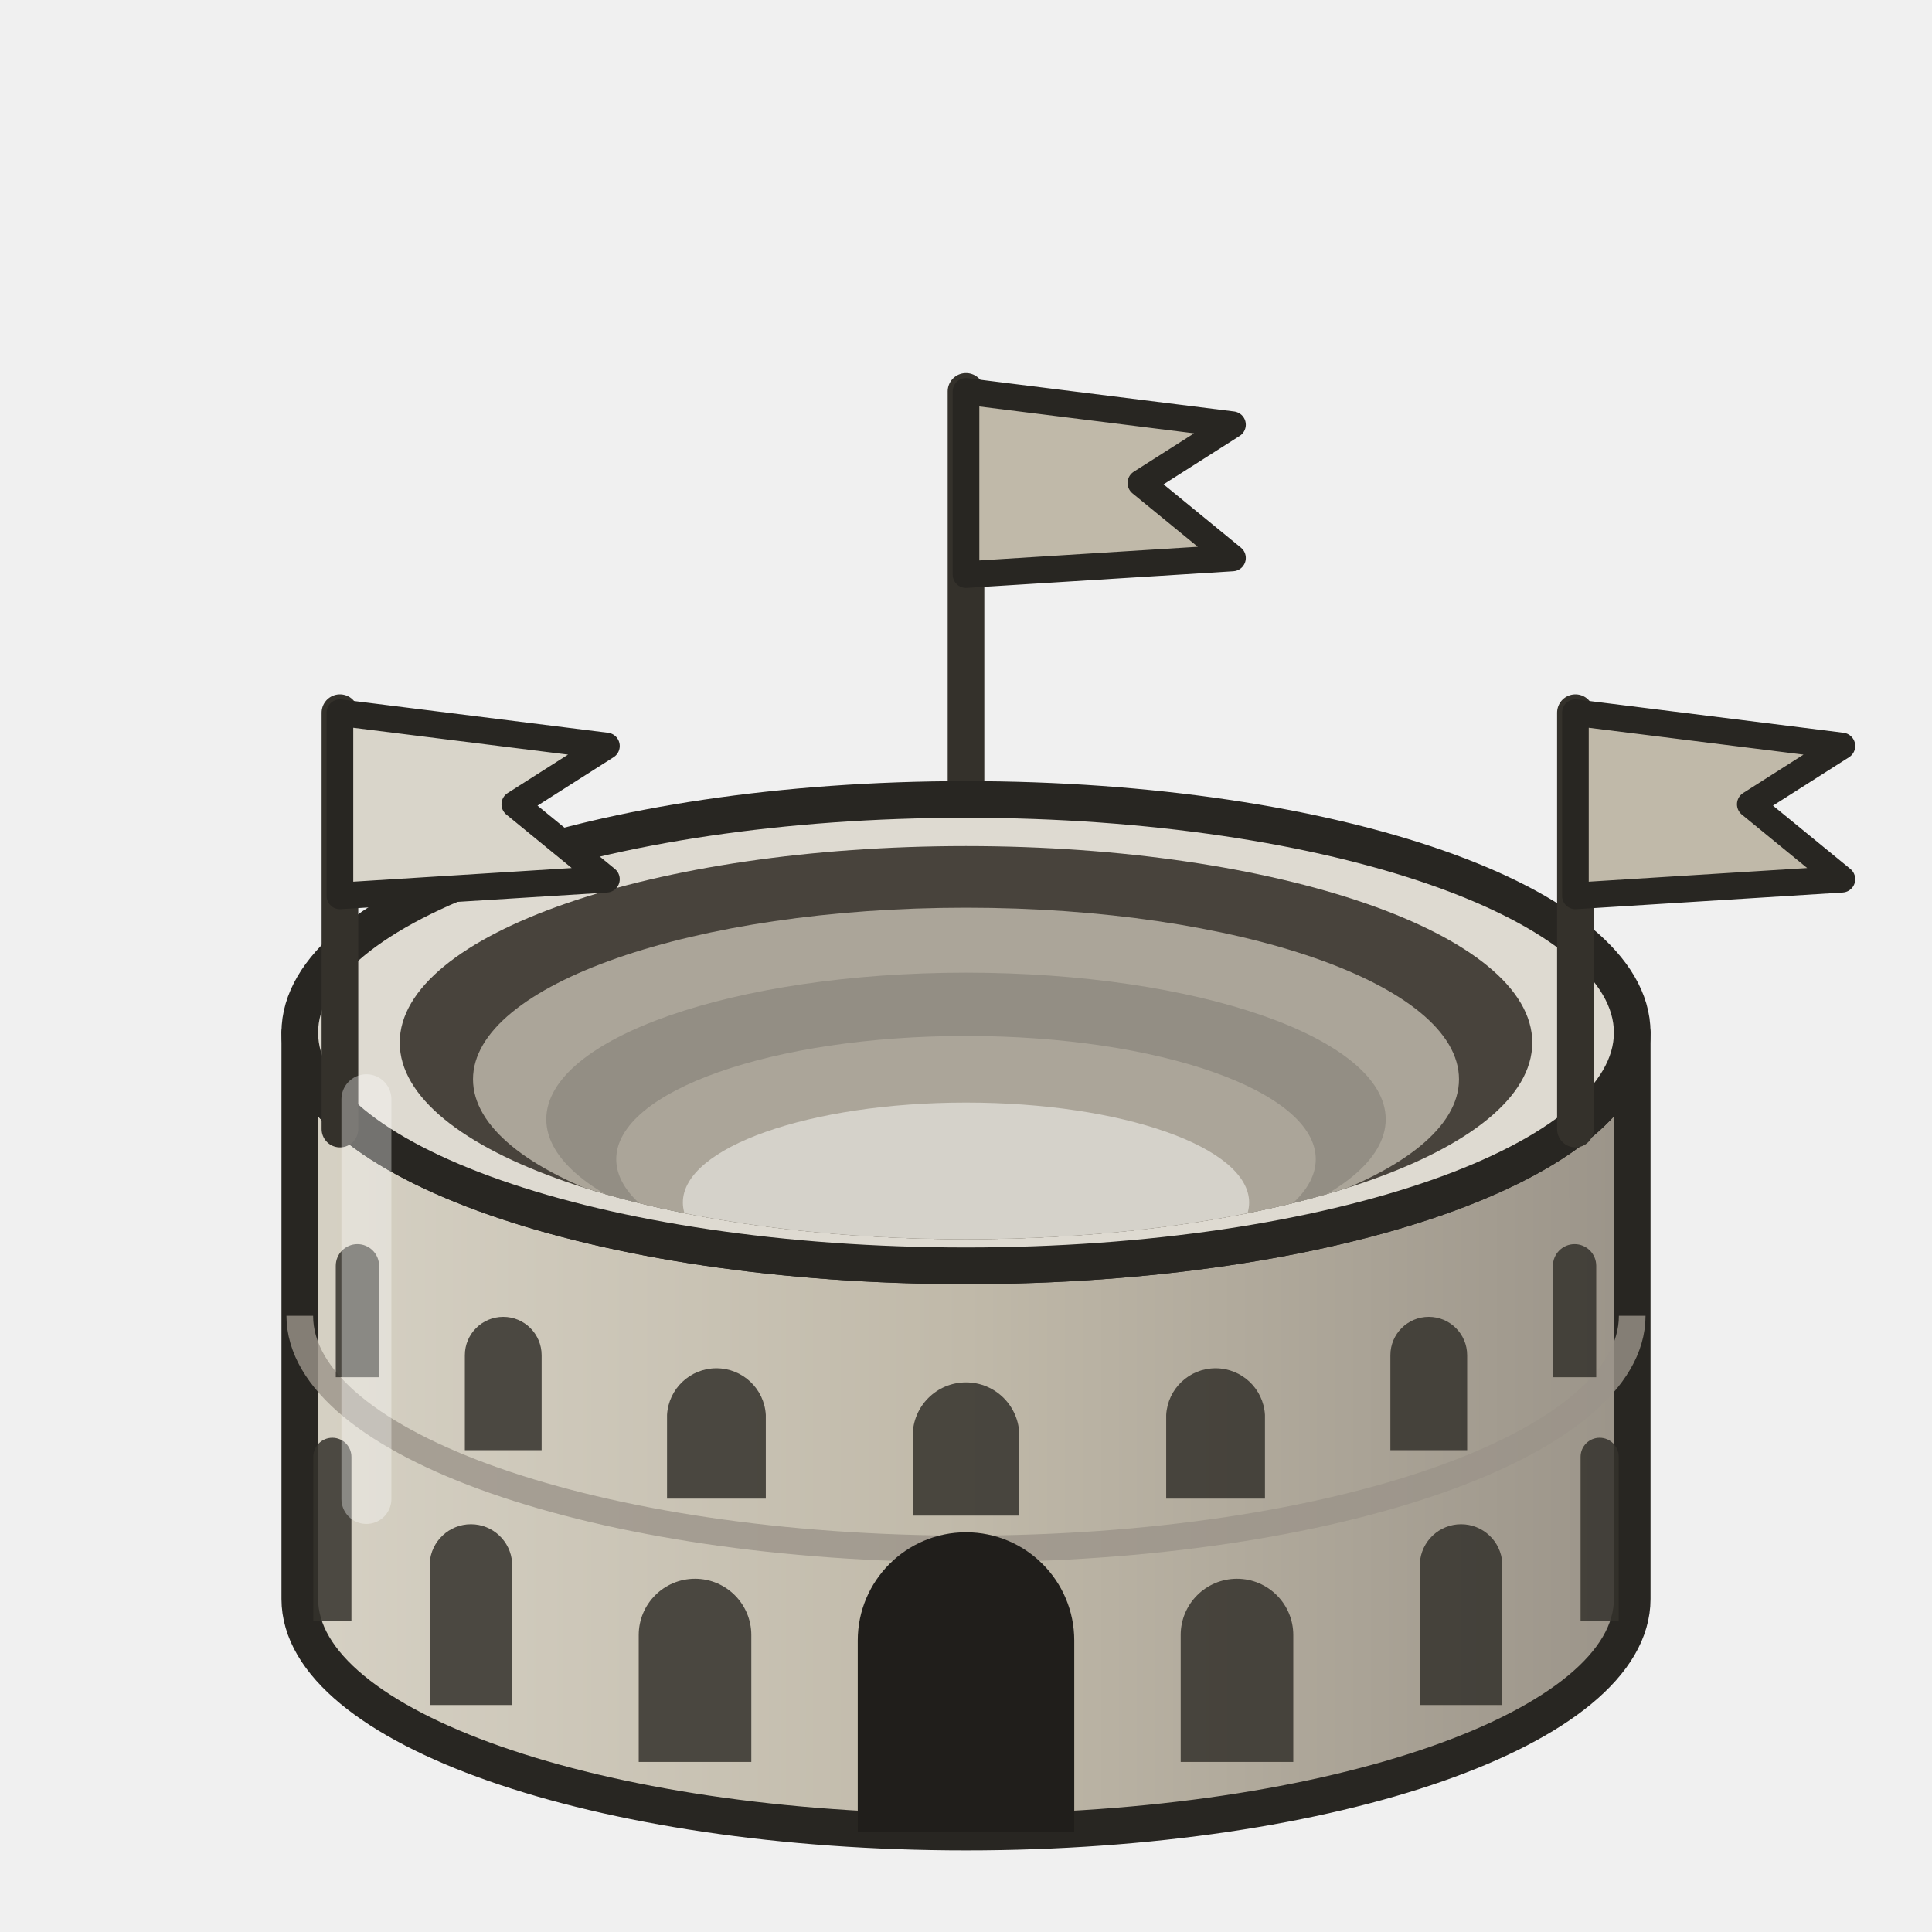
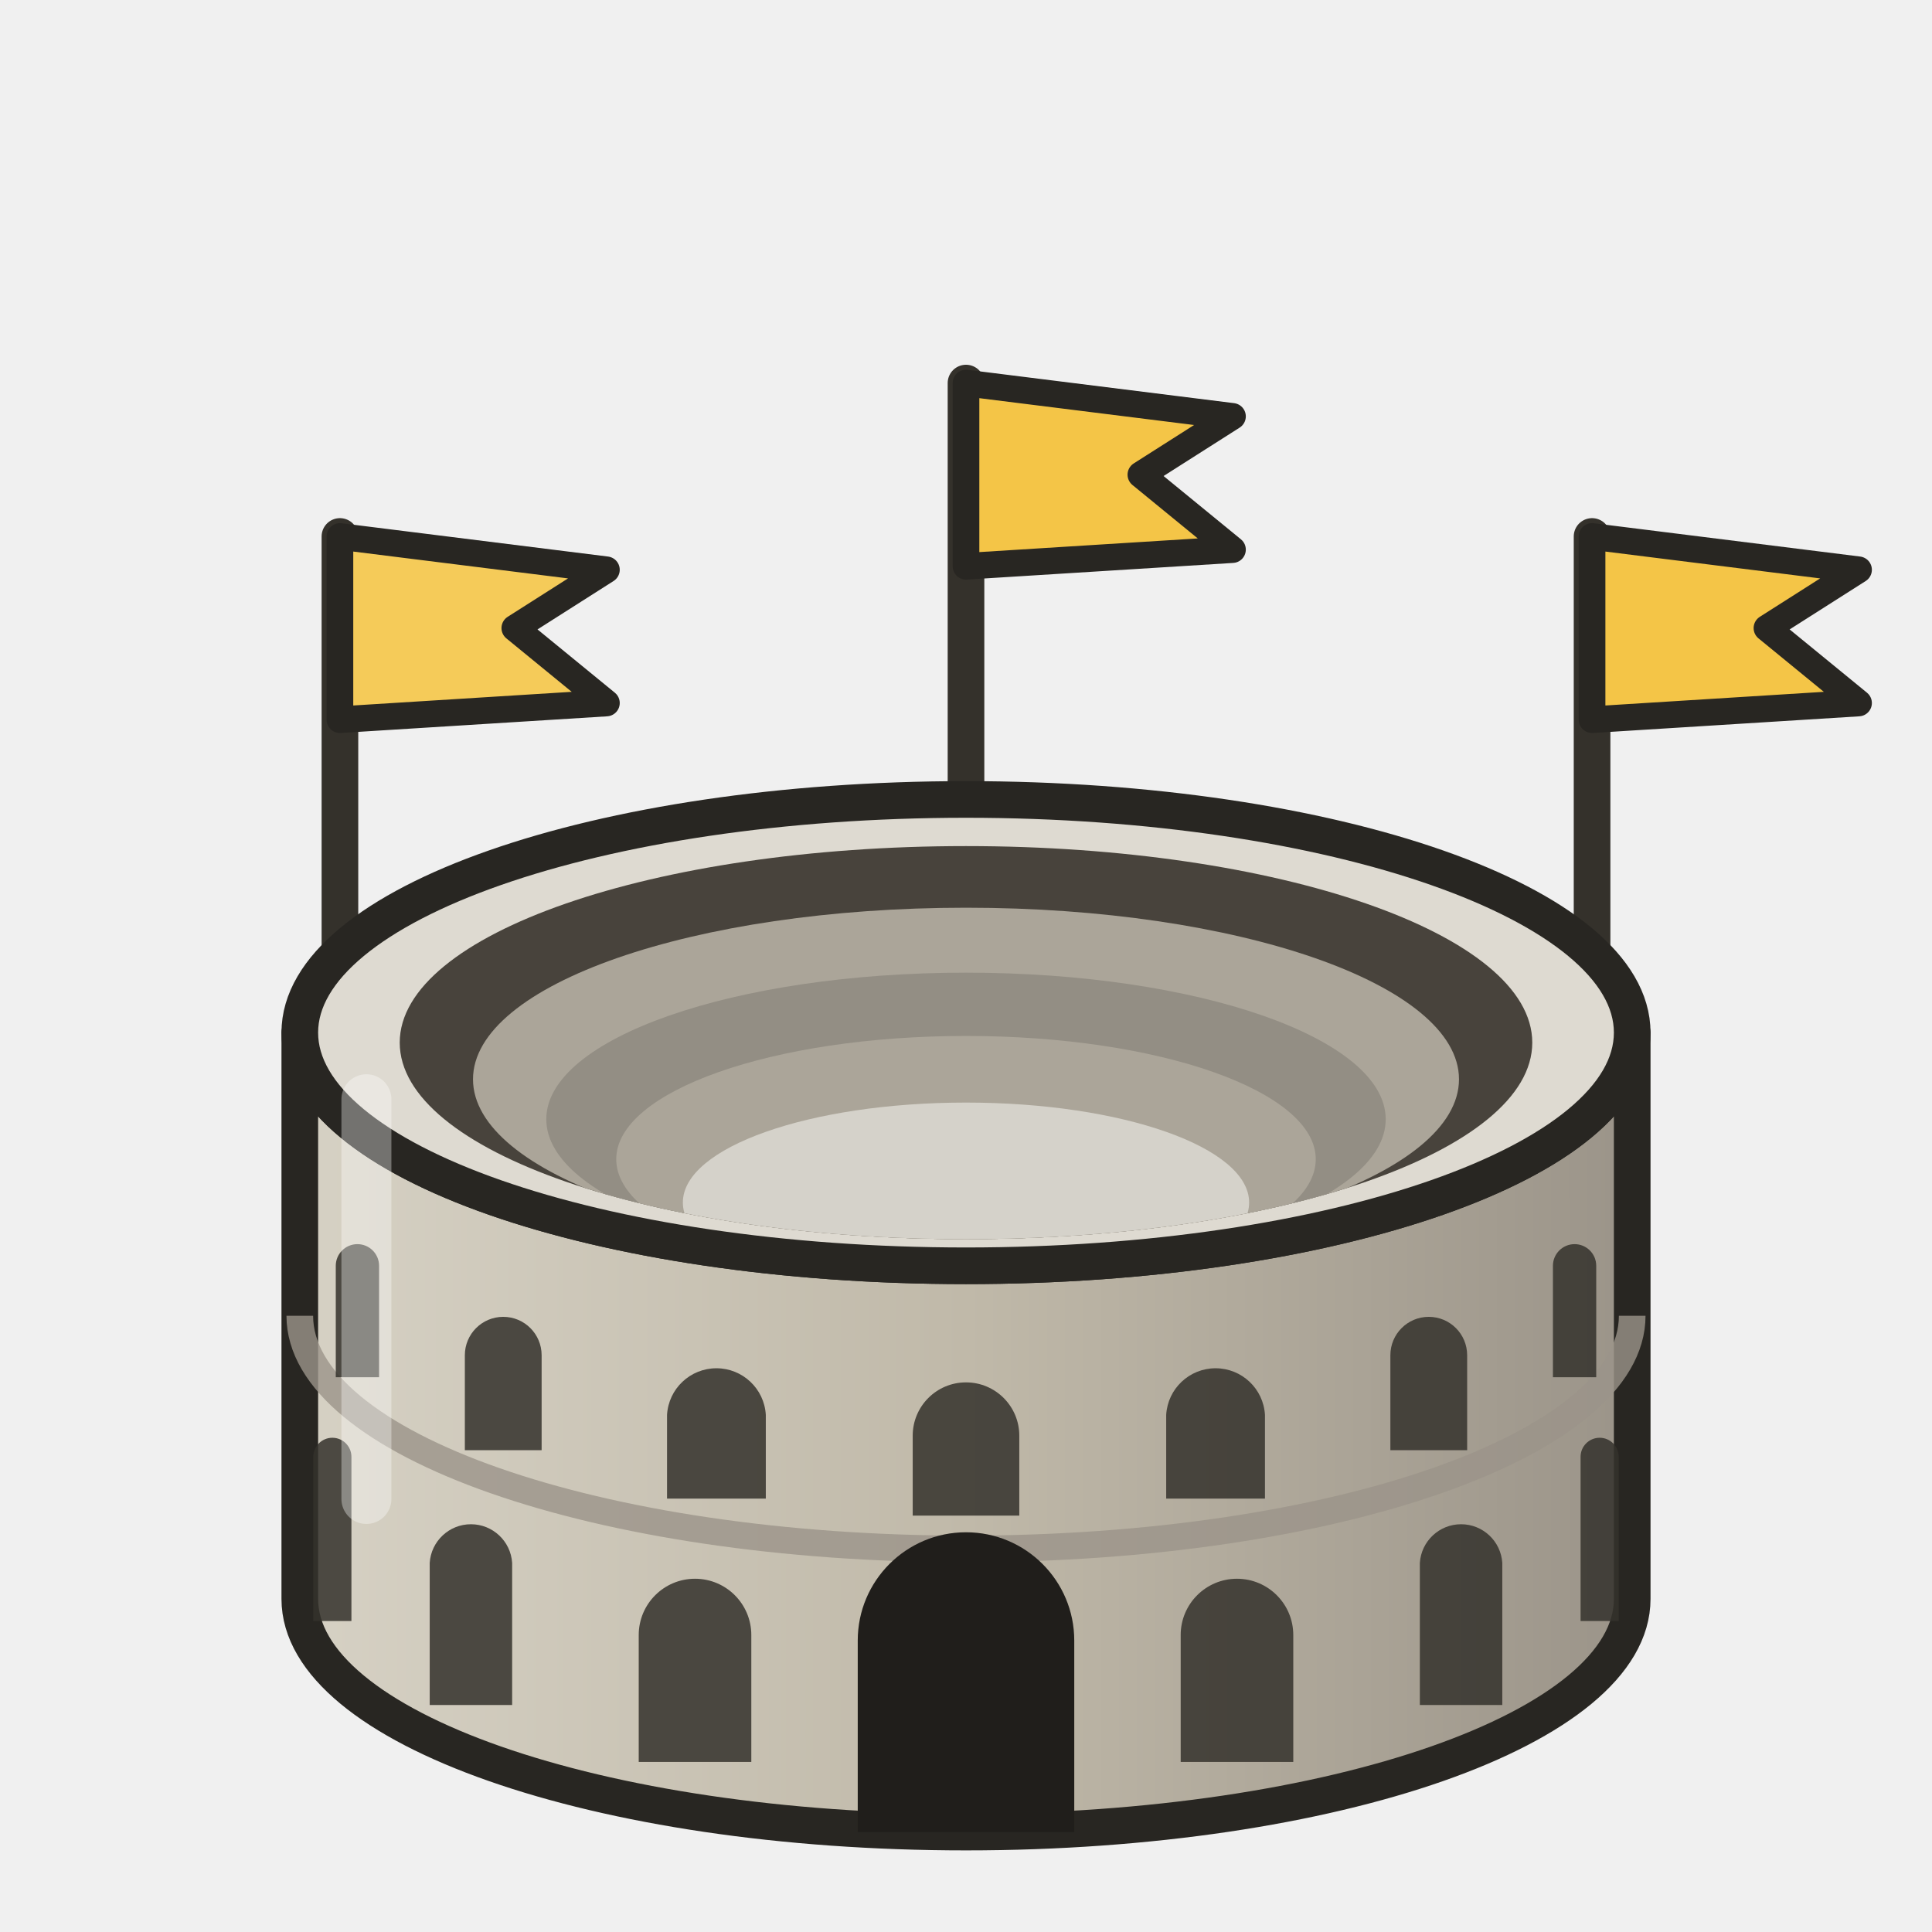
<svg xmlns="http://www.w3.org/2000/svg" viewBox="-58 -96 116 116" width="116" height="116">
  <defs>
    <linearGradient id="arena-aw" gradientUnits="userSpaceOnUse" x1="-40" y1="0" x2="40" y2="0">
      <stop offset="0" stop-color="#d6d1c4" />
      <stop offset=".5" stop-color="#c0b9a9" />
      <stop offset="1" stop-color="#9b9489" />
    </linearGradient>
    <clipPath id="arena-awc">
      <path d="M-40,-34 L-40,0 A40,14 0 0 0 40,0 L40,-34 A40,14 0 0 1 -40,-34 Z" />
    </clipPath>
    <clipPath id="arena-aic">
      <ellipse cx="0" cy="-33.4" rx="34" ry="11.8" />
    </clipPath>
  </defs>
-   <line x1="0" y1="-47.5" x2="0" y2="-72.5" stroke="#34312b" stroke-width="2.2" stroke-linecap="round" />
-   <polygon points="0,-72.5 16,-70.5 10.5,-67 16,-62.5 0,-61.5" fill="#c0b9a9" stroke="#282622" stroke-width="1.6" stroke-linejoin="round" stroke-linecap="round" />
+   <line x1="0" y1="-47" x2="0" y2="-73" stroke="#34312b" stroke-width="2.2" stroke-linecap="round" />
+   <polygon points="0,-73 16,-71 10.5,-67.5 16,-63 0,-62" fill="#f4c547" stroke="#282622" stroke-width="1.6" stroke-linejoin="round" stroke-linecap="round" />
+   <line x1="-37.59" y1="-37.79" x2="-37.59" y2="-63.79" stroke="#34312b" stroke-width="2.2" stroke-linecap="round" />
+   <polygon points="-37.59,-63.79 -21.59,-61.79 -27.09,-58.29 -21.59,-53.79 -37.59,-52.79" fill="#f5cb59" stroke="#282622" stroke-width="1.6" stroke-linejoin="round" stroke-linecap="round" />
+   <line x1="37.59" y1="-37.79" x2="37.59" y2="-63.79" stroke="#34312b" stroke-width="2.2" stroke-linecap="round" />
+   <polygon points="37.59,-63.79 53.59,-61.79 48.09,-58.29 53.59,-53.79 37.59,-52.79" fill="#f4c547" stroke="#282622" stroke-width="1.6" stroke-linejoin="round" stroke-linecap="round" />
  <path d="M-40,-34 L-40,0 A40,14 0 0 0 40,0 L40,-34 A40,14 0 0 1 -40,-34 Z" fill="url(#arena-aw)" stroke="#282622" stroke-width="2.2" stroke-linejoin="round" stroke-linecap="round" />
  <path d="M-40,-17 A40,14 0 0 0 40,-17" fill="none" stroke="#9b9489" stroke-width="1.6" opacity=".8" />
  <path d="M-37.84,-13.31 L-37.84,-20 A1.3,1.3 0 0 1 -35.24,-20 L-35.24,-13.31 Z" fill="#34312b" opacity=".85" />
  <path d="M-30.09,-8.93 L-30.09,-14.63 A2.3,2.3 0 0 1 -25.48,-14.63 L-25.48,-8.93 Z" fill="#34312b" opacity=".85" />
  <path d="M-17.95,-6.02 L-17.95,-11.05 A2.97,2.97 0 0 1 -12.02,-11.05 L-12.02,-6.02 Z" fill="#34312b" opacity=".85" />
  <path d="M-3.2,-5 L-3.2,-9.8 A3.2,3.2 0 0 1 3.2,-9.8 L3.2,-5 Z" fill="#34312b" opacity=".85" />
  <path d="M12.02,-6.02 L12.02,-11.05 A2.97,2.97 0 0 1 17.95,-11.05 L17.95,-6.02 Z" fill="#34312b" opacity=".85" />
  <path d="M25.48,-8.93 L25.48,-14.63 A2.3,2.3 0 0 1 30.09,-14.63 L30.09,-8.93 Z" fill="#34312b" opacity=".85" />
  <path d="M35.24,-13.31 L35.24,-20 A1.3,1.3 0 0 1 37.84,-20 L37.84,-13.31 Z" fill="#34312b" opacity=".85" />
  <path d="M-39.19,1.33 L-39.19,-8.53 A1.14,1.14 0 0 1 -36.9,-8.53 L-36.9,1.33 Z" fill="#34312b" opacity=".85" />
  <path d="M-32.2,6.37 L-32.2,-2.16 A2.48,2.48 0 0 1 -27.25,-2.16 L-27.25,6.37 Z" fill="#34312b" opacity=".85" />
  <path d="M-19.65,9.79 L-19.65,2.17 A3.38,3.38 0 0 1 -12.89,2.17 L-12.89,9.79 Z" fill="#34312b" opacity=".85" />
  <path d="M12.89,9.79 L12.89,2.17 A3.38,3.38 0 0 1 19.65,2.17 L19.65,9.79 Z" fill="#34312b" opacity=".85" />
  <path d="M27.25,6.37 L27.25,-2.16 A2.48,2.48 0 0 1 32.2,-2.16 L32.2,6.37 Z" fill="#34312b" opacity=".85" />
  <path d="M36.9,1.33 L36.9,-8.53 A1.14,1.14 0 0 1 39.19,-8.53 L39.19,1.33 Z" fill="#34312b" opacity=".85" />
  <path d="M-6.5,14 L-6.5,2.5 A6.5,6.5 0 0 1 6.5,2.5 L6.5,14 Z" fill="#201e1b" />
  <ellipse cx="0" cy="-34" rx="40" ry="14" fill="#dedad1" stroke="#282622" stroke-width="2.2" stroke-linejoin="round" stroke-linecap="round" />
  <g clip-path="url(#arena-aic)">
    <ellipse cx="0" cy="-33.4" rx="34" ry="11.8" fill="#48433c" />
    <ellipse cx="0" cy="-31.2" rx="29.6" ry="10.3" fill="#aba599" />
    <ellipse cx="0" cy="-28.8" rx="25.2" ry="8.8" fill="#938e84" />
    <ellipse cx="0" cy="-26.4" rx="21" ry="7.4" fill="#aba599" />
    <ellipse cx="0" cy="-23.8" rx="17" ry="6" fill="#d5d2ca" />
  </g>
-   <line x1="-37.59" y1="-28.21" x2="-37.59" y2="-53.21" stroke="#34312b" stroke-width="2.2" stroke-linecap="round" />
-   <polygon points="-37.59,-53.21 -21.59,-51.21 -27.09,-47.71 -21.59,-43.21 -37.59,-42.21" fill="#d9d5ca" stroke="#282622" stroke-width="1.6" stroke-linejoin="round" stroke-linecap="round" />
-   <line x1="36.59" y1="-28.21" x2="36.59" y2="-53.21" stroke="#34312b" stroke-width="2.2" stroke-linecap="round" />
-   <polygon points="36.59,-53.21 52.59,-51.21 47.09,-47.71 52.59,-43.21 36.59,-42.21" fill="#c0b9a9" stroke="#282622" stroke-width="1.6" stroke-linejoin="round" stroke-linecap="round" />
  <path d="M-36,-30 L-36,-6" stroke="#fff" stroke-opacity=".35" stroke-width="3" stroke-linecap="round" />
</svg>
